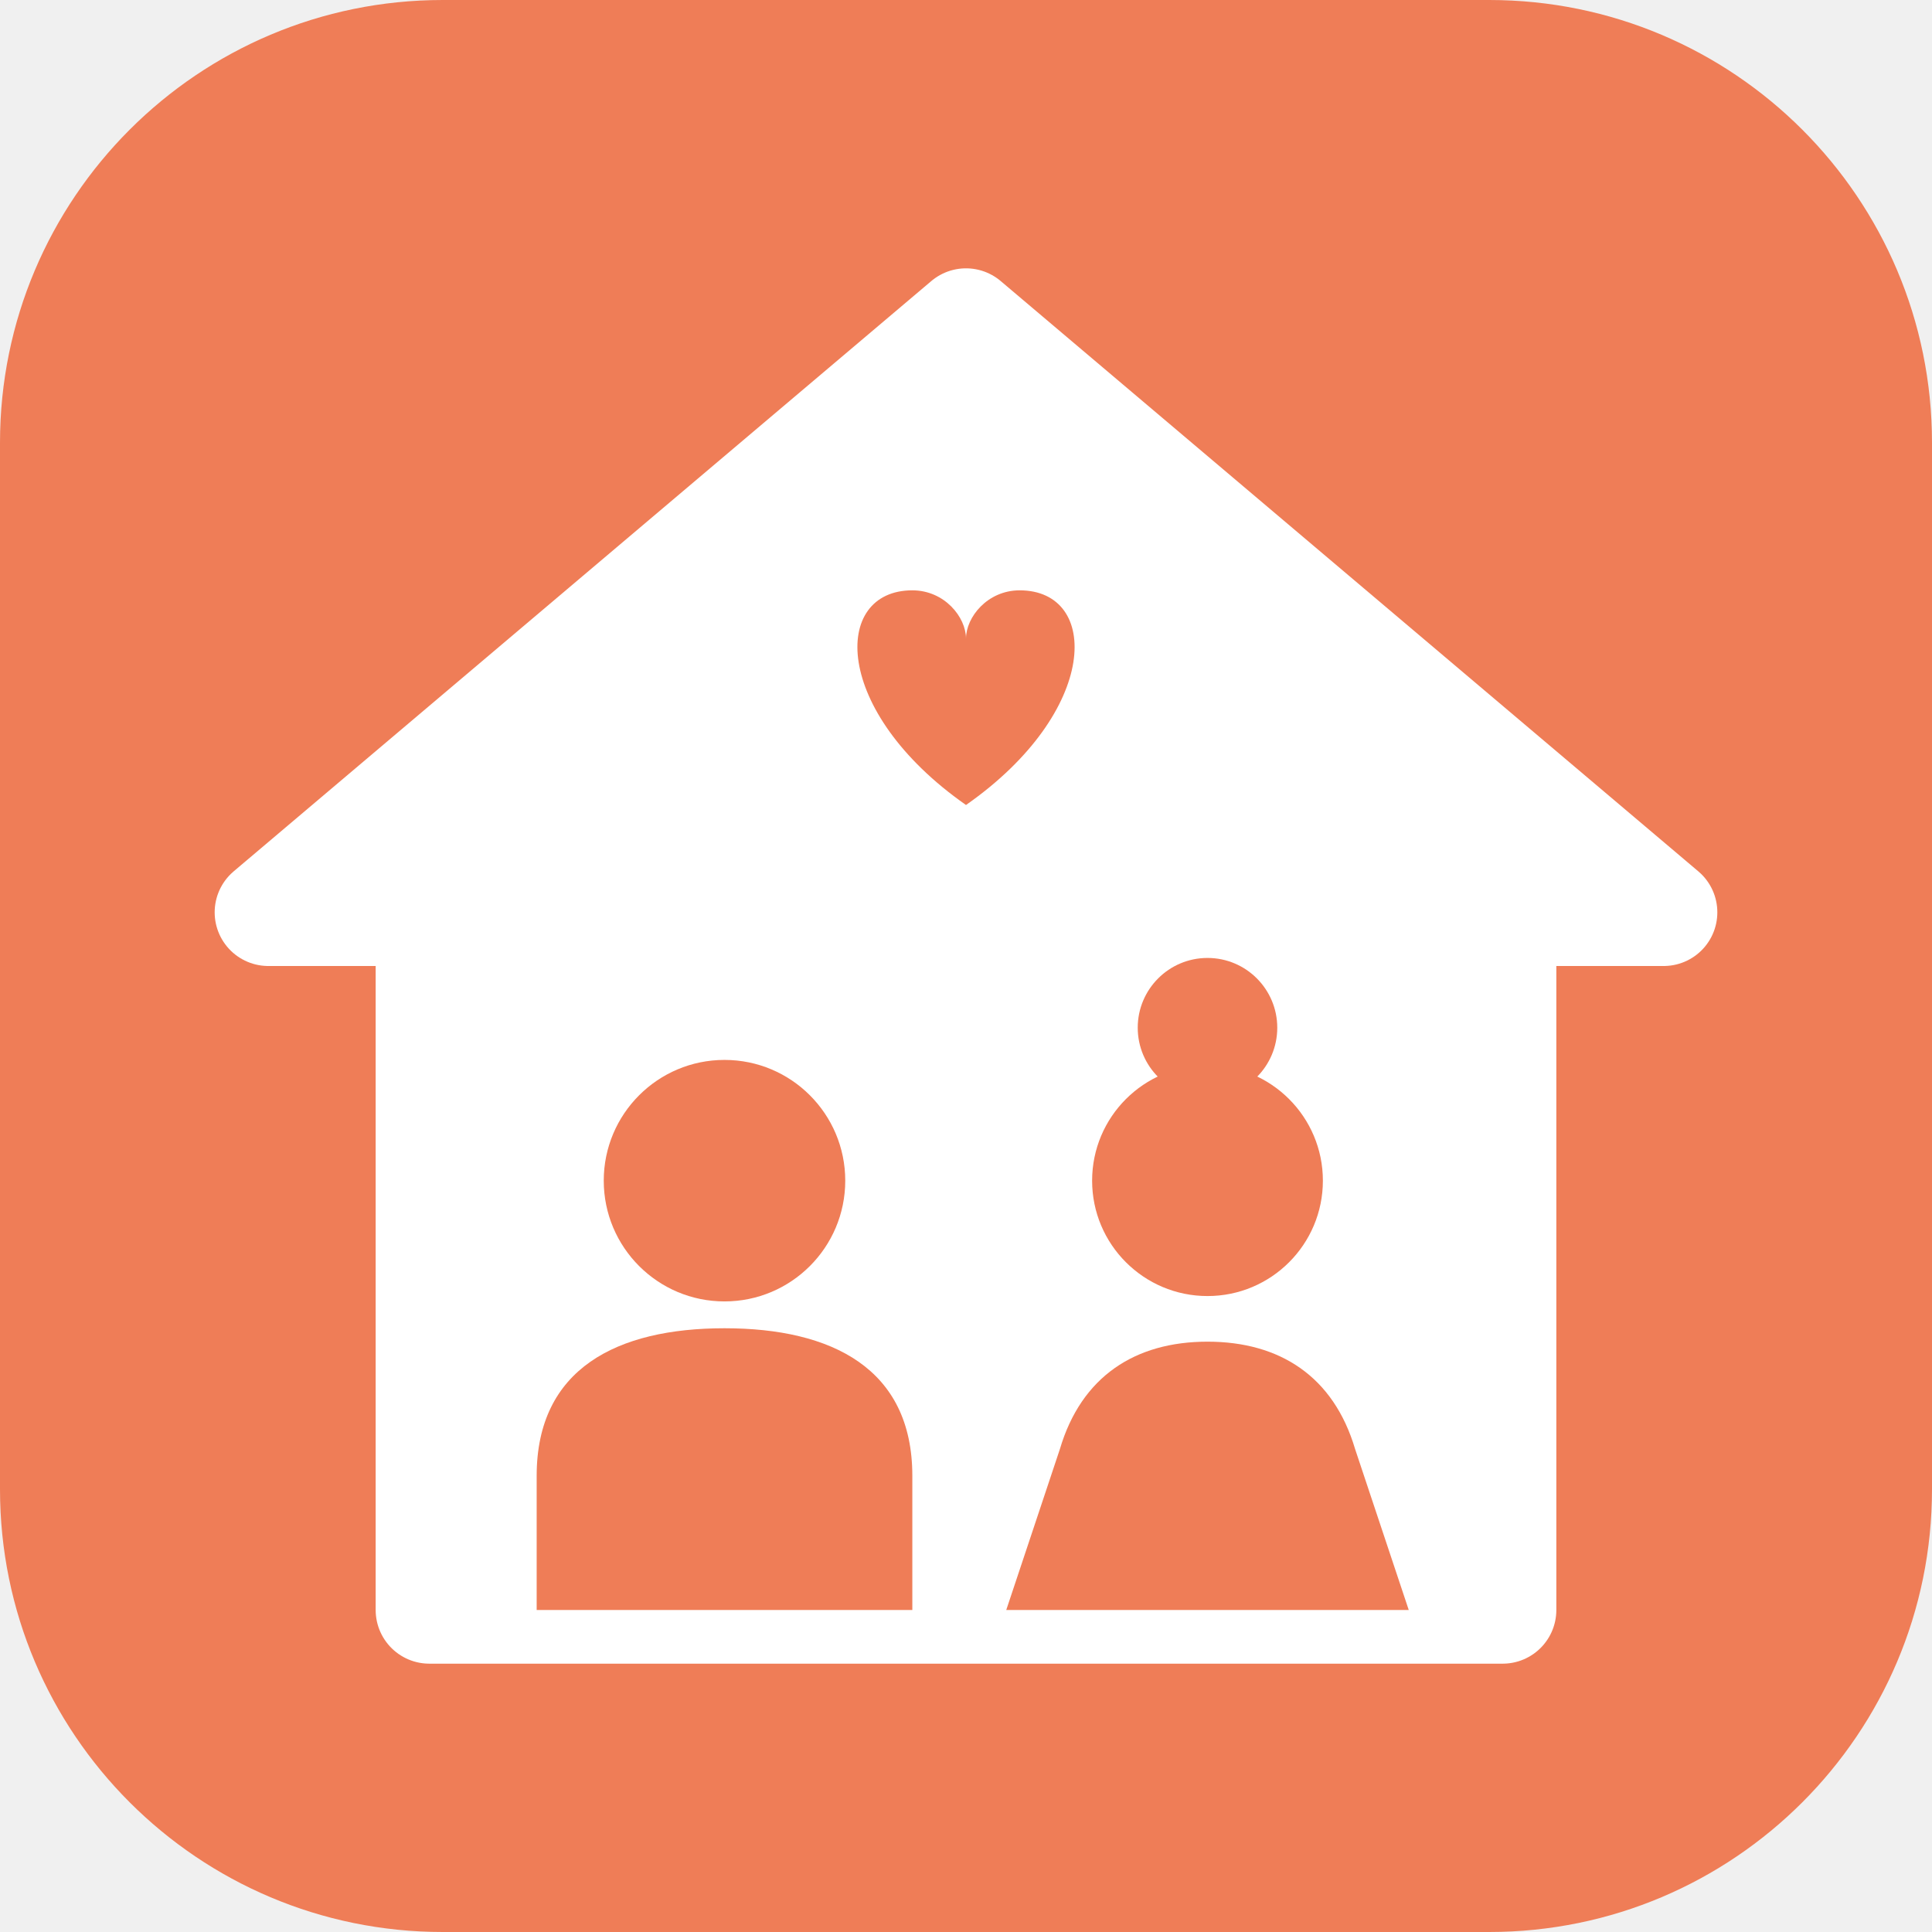
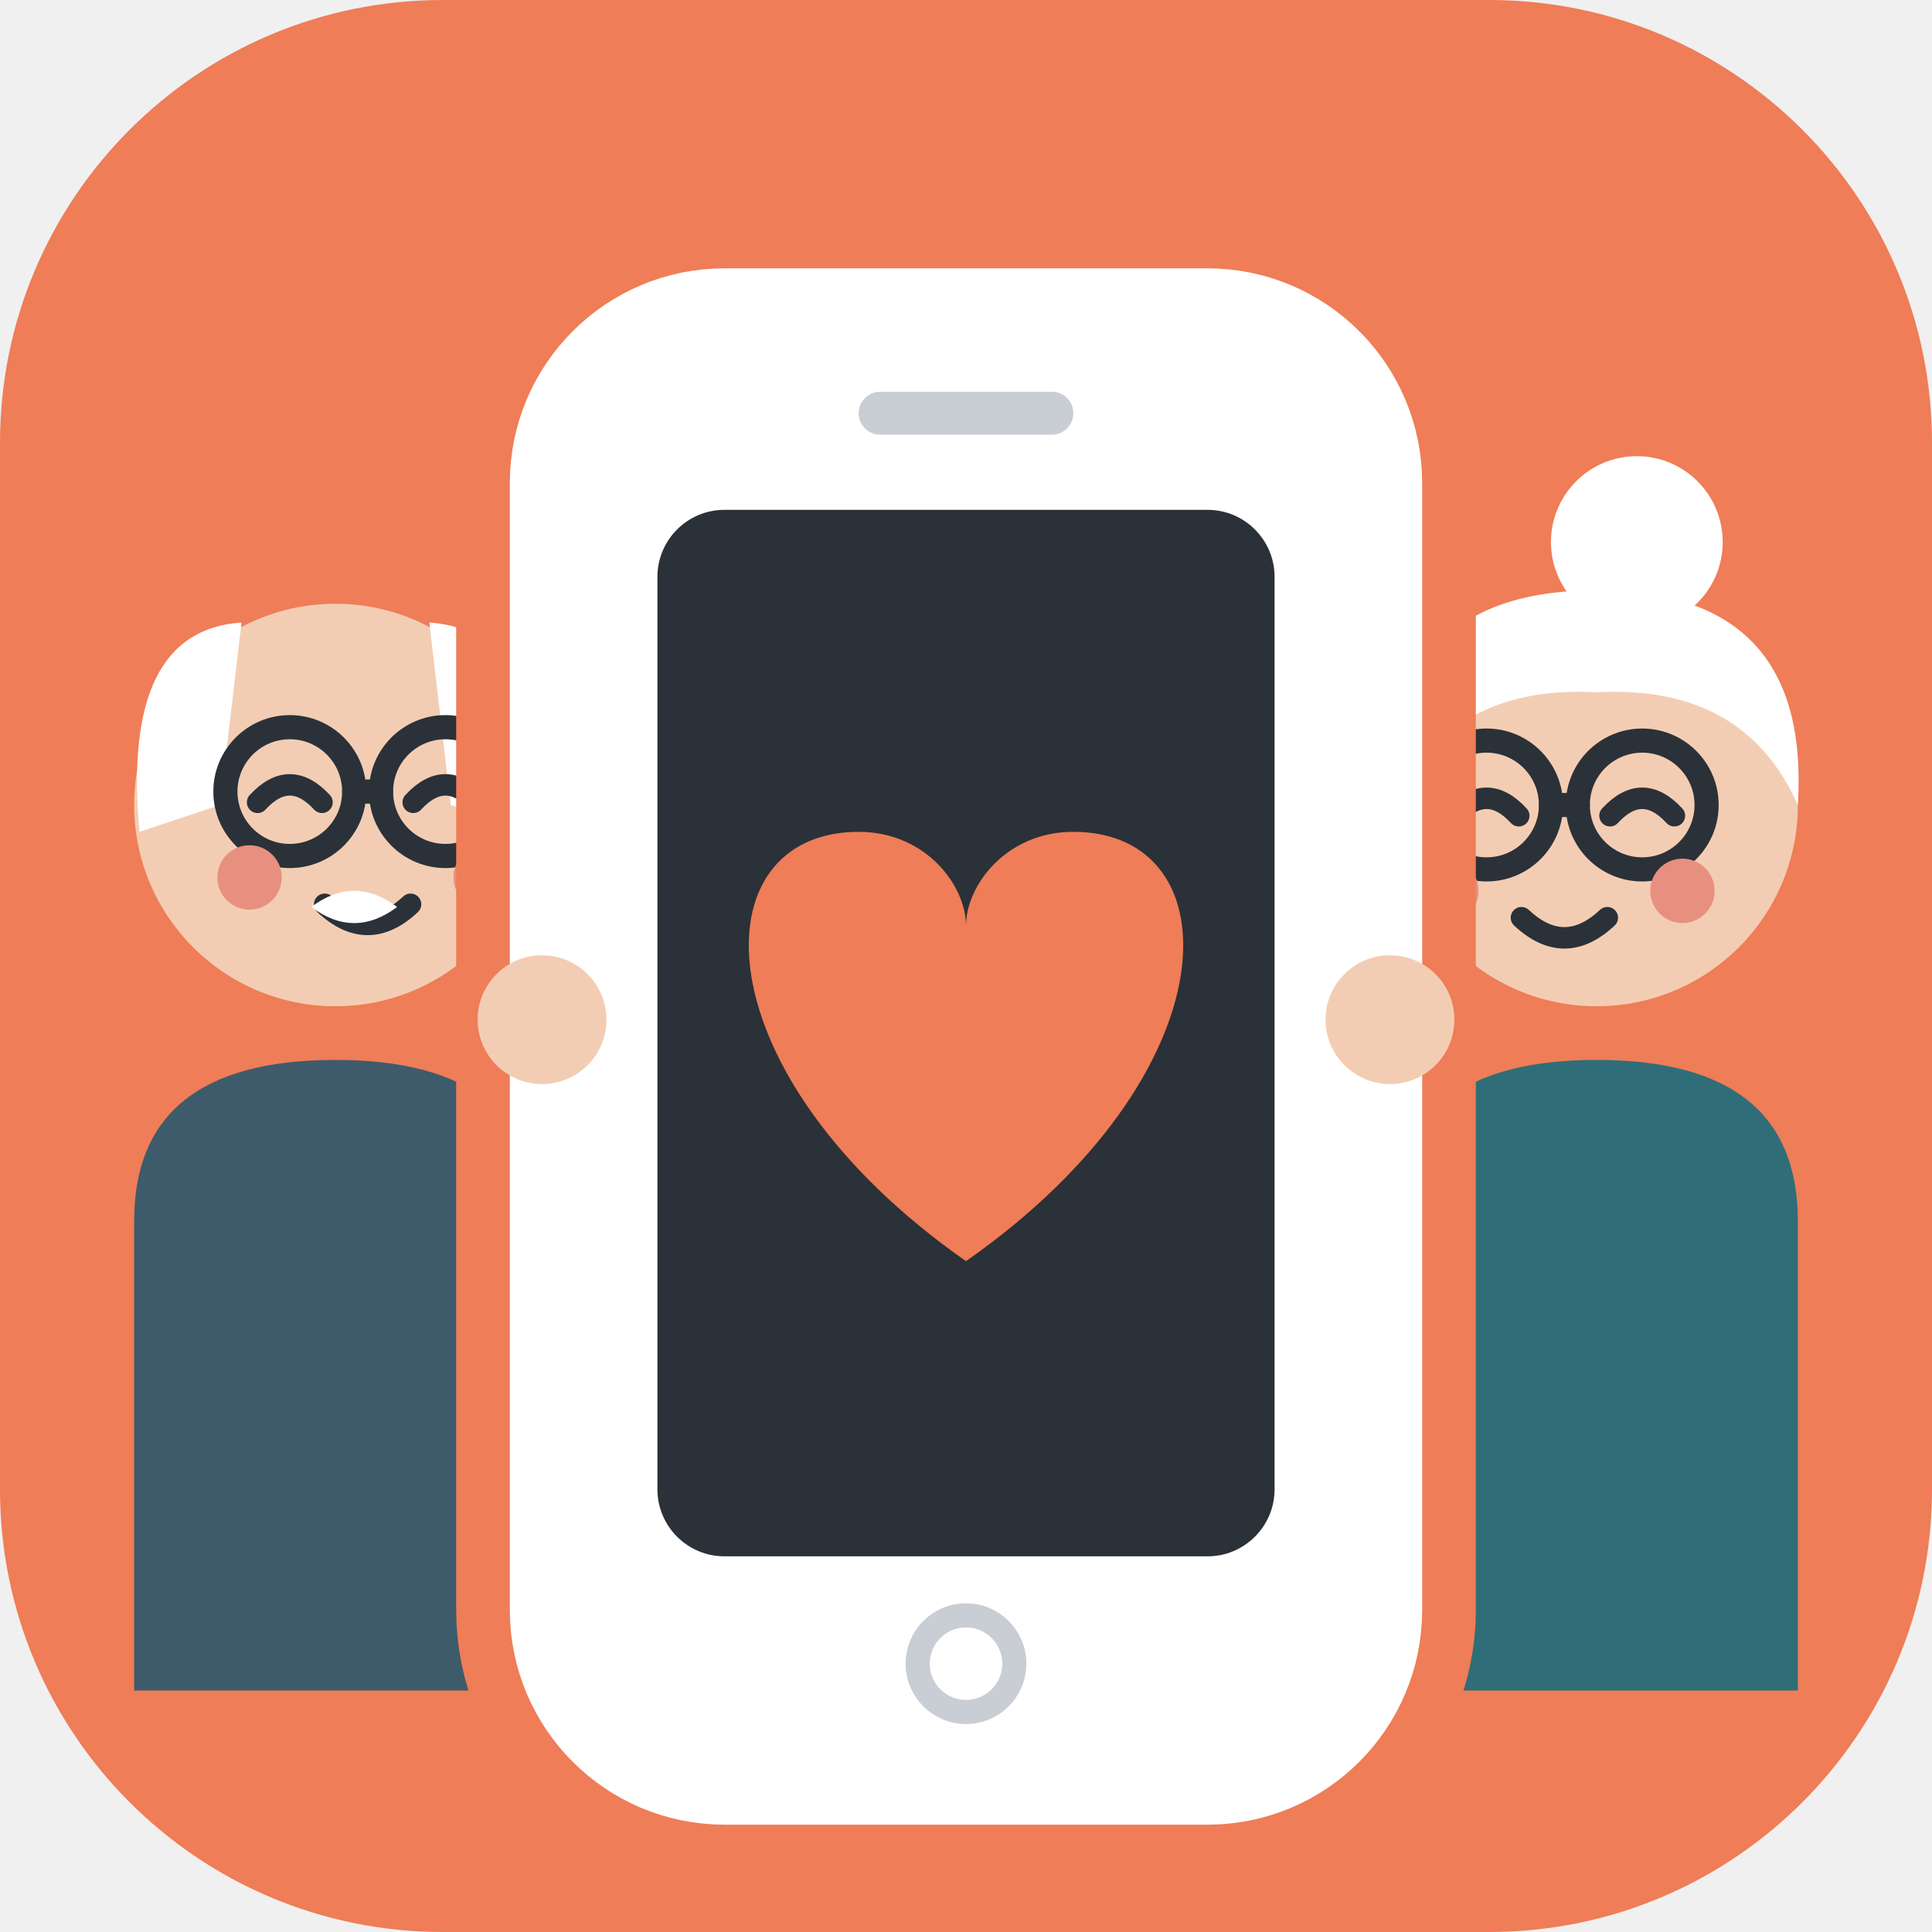
<svg xmlns="http://www.w3.org/2000/svg" viewBox="18 18 72 72" width="1024" height="1024">
-   <rect x="18" y="18" width="72" height="72" rx="16.5" fill="#EF7D57" />
-   <path d="M54,30 L80,52 L74,52 L74,78 L34,78 L34,52 L28,52 Z" fill="#FFFFFF" stroke="#FFFFFF" stroke-width="4" stroke-linejoin="round" />
-   <path id="heart" d="M54,48 C49,44.5 49,40 52,40 C53.2,40 54,41 54,41.8 C54,41 54.8,40 56,40 C59,40 59,44.5 54,48 Z" fill="#EF7D57" />
-   <path id="grandpa_head" d="M40.5,62 a4.5,4.5 0 1,0 9,0 a4.5,4.5 0 1,0 -9,0 Z" fill="#EF7D57" />
-   <path id="grandpa_body" d="M38,78 L38,73 C38,69 41,67.5 45,67.5 C49,67.5 52,69 52,73 L52,78 Z" fill="#EF7D57" />
-   <path id="grandma_bun" d="M60.4,56.3 a2.6,2.6 0 1,0 5.2,0 a2.6,2.6 0 1,0 -5.2,0 Z" fill="#EF7D57" />
-   <path id="grandma_head" d="M58.7,62 a4.3,4.3 0 1,0 8.6,0 a4.3,4.3 0 1,0 -8.6,0 Z" fill="#EF7D57" />
-   <path id="grandma_body" d="M55.5,78 L57.5,72 C58.3,69.3 60.3,68 63,68 C65.7,68 67.7,69.3 68.5,72 L70.5,78 Z" fill="#EF7D57" />
+   <clipPath id="c">
+     <rect x="18" y="18" width="72" height="72" rx="16.5" />
+   </clipPath>
+   <g clip-path="url(#c)">
+     <rect x="0" y="0" width="108" height="108" fill="#EF7D57" />
+     <path d="M23.0,81 L23.0,63.5 Q23.0,57.5 30.5,57.5 Q38.0,57.5 38.0,63.5 L38.0,81 Z" fill="#3E5B6B" />
+     <path d="M23.0,48 a7.5,7.5 0 1,0 15.0,0 a7.5,7.5 0 1,0 -15.0,0 Z" fill="#F3CDB3" />
+     <path d="M23.2,49 Q22.5,41.5 27.0,41.2 L26.2,48 Z" fill="#FFFFFF" />
+     <path d="M37.8,49 Q38.5,41.5 34.0,41.2 L34.8,48 Z" fill="#FFFFFF" />
+     <path d="M26.4,47.5 a2.4,2.4 0 1,0 4.8,0 a2.4,2.4 0 1,0 -4.8,0 Z" fill="none" stroke="#2B3138" stroke-width="0.9" stroke-linejoin="round" stroke-linecap="round" />
+     <path d="M32.2,47.5 a2.4,2.4 0 1,0 4.8,0 a2.4,2.4 0 1,0 -4.8,0 Z" fill="none" stroke="#2B3138" stroke-width="0.9" stroke-linejoin="round" stroke-linecap="round" />
+     <path d="M31.2,47.5 L32.2,47.5" fill="none" stroke="#2B3138" stroke-width="0.9" stroke-linejoin="round" stroke-linecap="round" />
+     <path d="M27.6,47.9 q1.2,-1.3 2.4,0" fill="none" stroke="#2B3138" stroke-width="0.8" stroke-linejoin="round" stroke-linecap="round" />
+     <path d="M33.4,47.9 q1.2,-1.3 2.4,0" fill="none" stroke="#2B3138" stroke-width="0.8" stroke-linejoin="round" stroke-linecap="round" />
+     <path d="M26.1,50.7 a1.2,1.2 0 1,0 2.4,0 a1.2,1.2 0 1,0 -2.4,0 Z" fill="#E8907F" />
+     <path d="M34.9,50.7 a1.2,1.2 0 1,0 2.4,0 a1.2,1.2 0 1,0 -2.4,0 Z" fill="#E8907F" />
+     <path d="M30.1,51.7 q1.6,1.5 3.2,0" fill="none" stroke="#2B3138" stroke-width="0.8" stroke-linejoin="round" stroke-linecap="round" />
+     <path d="M29.6,51.8 q1.6,-1.2 3.2,0 q-1.6,1.2 -3.2,0 Z" fill="#FFFFFF" />
+     <path d="M70.0,81 L70.0,63.5 Q70.0,57.5 77.5,57.5 Q85.0,57.5 85.0,63.5 L85.0,81 Z" fill="#2F6E78" />
+     <path d="M70.0,48 a7.5,7.5 0 1,0 15.0,0 a7.5,7.5 0 1,0 -15.0,0 Z" fill="#F3CDB3" />
+     <path d="M75.8,38.2 a3.2,3.2 0 1,0 6.4,0 a3.2,3.2 0 1,0 -6.4,0 Z" fill="#FFFFFF" />
+     <path d="M70.0,48 Q69.5,40 77.5,40 Q85.5,40 85.0,48 Q83.0,43.5 77.5,43.8 Q72.0,43.5 70.0,48 Z" fill="#FFFFFF" />
+     <path d="M71,48 a2.4,2.4 0 1,0 4.8,0 a2.4,2.4 0 1,0 -4.8,0 Z" fill="none" stroke="#2B3138" stroke-width="0.9" stroke-linejoin="round" stroke-linecap="round" />
+     <path d="M76.8,48 a2.4,2.4 0 1,0 4.8,0 a2.4,2.4 0 1,0 -4.8,0 Z" fill="none" stroke="#2B3138" stroke-width="0.9" stroke-linejoin="round" stroke-linecap="round" />
+     <path d="M75.8,48 L76.8,48" fill="none" stroke="#2B3138" stroke-width="0.9" stroke-linejoin="round" stroke-linecap="round" />
+     <path d="M72.2,48.4 q1.2,-1.3 2.4,0" fill="none" stroke="#2B3138" stroke-width="0.8" stroke-linejoin="round" stroke-linecap="round" />
+     <path d="M78.0,48.4 q1.2,-1.3 2.4,0" fill="none" stroke="#2B3138" stroke-width="0.8" stroke-linejoin="round" stroke-linecap="round" />
+     <path d="M70.7,51.2 a1.2,1.2 0 1,0 2.4,0 a1.2,1.2 0 1,0 -2.4,0 Z" fill="#E8907F" />
+     <path d="M79.5,51.2 a1.2,1.2 0 1,0 2.4,0 a1.2,1.2 0 1,0 -2.4,0 Z" fill="#E8907F" />
+     <path d="M74.7,52.2 q1.6,1.5 3.2,0" fill="none" stroke="#2B3138" stroke-width="0.8" stroke-linejoin="round" stroke-linecap="round" />
+     <path d="M45,30 H63 A6,6 0 0 1 69,36 V78 A6,6 0 0 1 63,84 H45 A6,6 0 0 1 39,78 V36 A6,6 0 0 1 45,30 Z" fill="none" stroke="#EF7D57" stroke-width="8" stroke-linejoin="round" stroke-linecap="round" />
+     <path d="M45,30 H63 A6,6 0 0 1 69,36 V78 A6,6 0 0 1 63,84 H45 A6,6 0 0 1 39,78 V36 A6,6 0 0 1 45,30 Z" fill="#FFFFFF" stroke="#FFFFFF" stroke-width="4" stroke-linejoin="round" stroke-linecap="round" />
+     <path d="M45.0,37 H63.0 A2.5,2.5 0 0 1 65.5,39.5 V73.5 A2.5,2.5 0 0 1 63.0,76 H45.0 A2.5,2.5 0 0 1 42.5,73.5 V39.5 A2.5,2.5 0 0 1 45.0,37 Z" fill="#2B3138" />
+     <path d="M50.8,32.6 H57.2 A0.8,0.8 0 0 1 58,33.4 V33.4 A0.8,0.8 0 0 1 57.2,34.2 H50.8 A0.8,0.8 0 0 1 50,33.4 V33.4 A0.8,0.8 0 0 1 50.8,32.6 Z" fill="#C9CED4" />
+     <path d="M52.2,80 a1.8,1.8 0 1,0 3.6,0 a1.8,1.8 0 1,0 -3.6,0 Z" fill="none" stroke="#C9CED4" stroke-width="0.9" stroke-linejoin="round" stroke-linecap="round" />
+     <path d="M54,65 C44,58 44,49 50,49 C52.5,49 54,51 54,52.5 C54,51 55.5,49 58,49 C64,49 64,58 54,65 Z" fill="#EF7D57" />
+     <path d="M35.8,56 a2.4,2.4 0 1,0 4.8,0 a2.4,2.4 0 1,0 -4.8,0 Z" fill="#F3CDB3" />
+     <path d="M67.4,56 a2.4,2.4 0 1,0 4.8,0 a2.4,2.4 0 1,0 -4.8,0 Z" fill="#F3CDB3" />
+   </g>
</svg>
